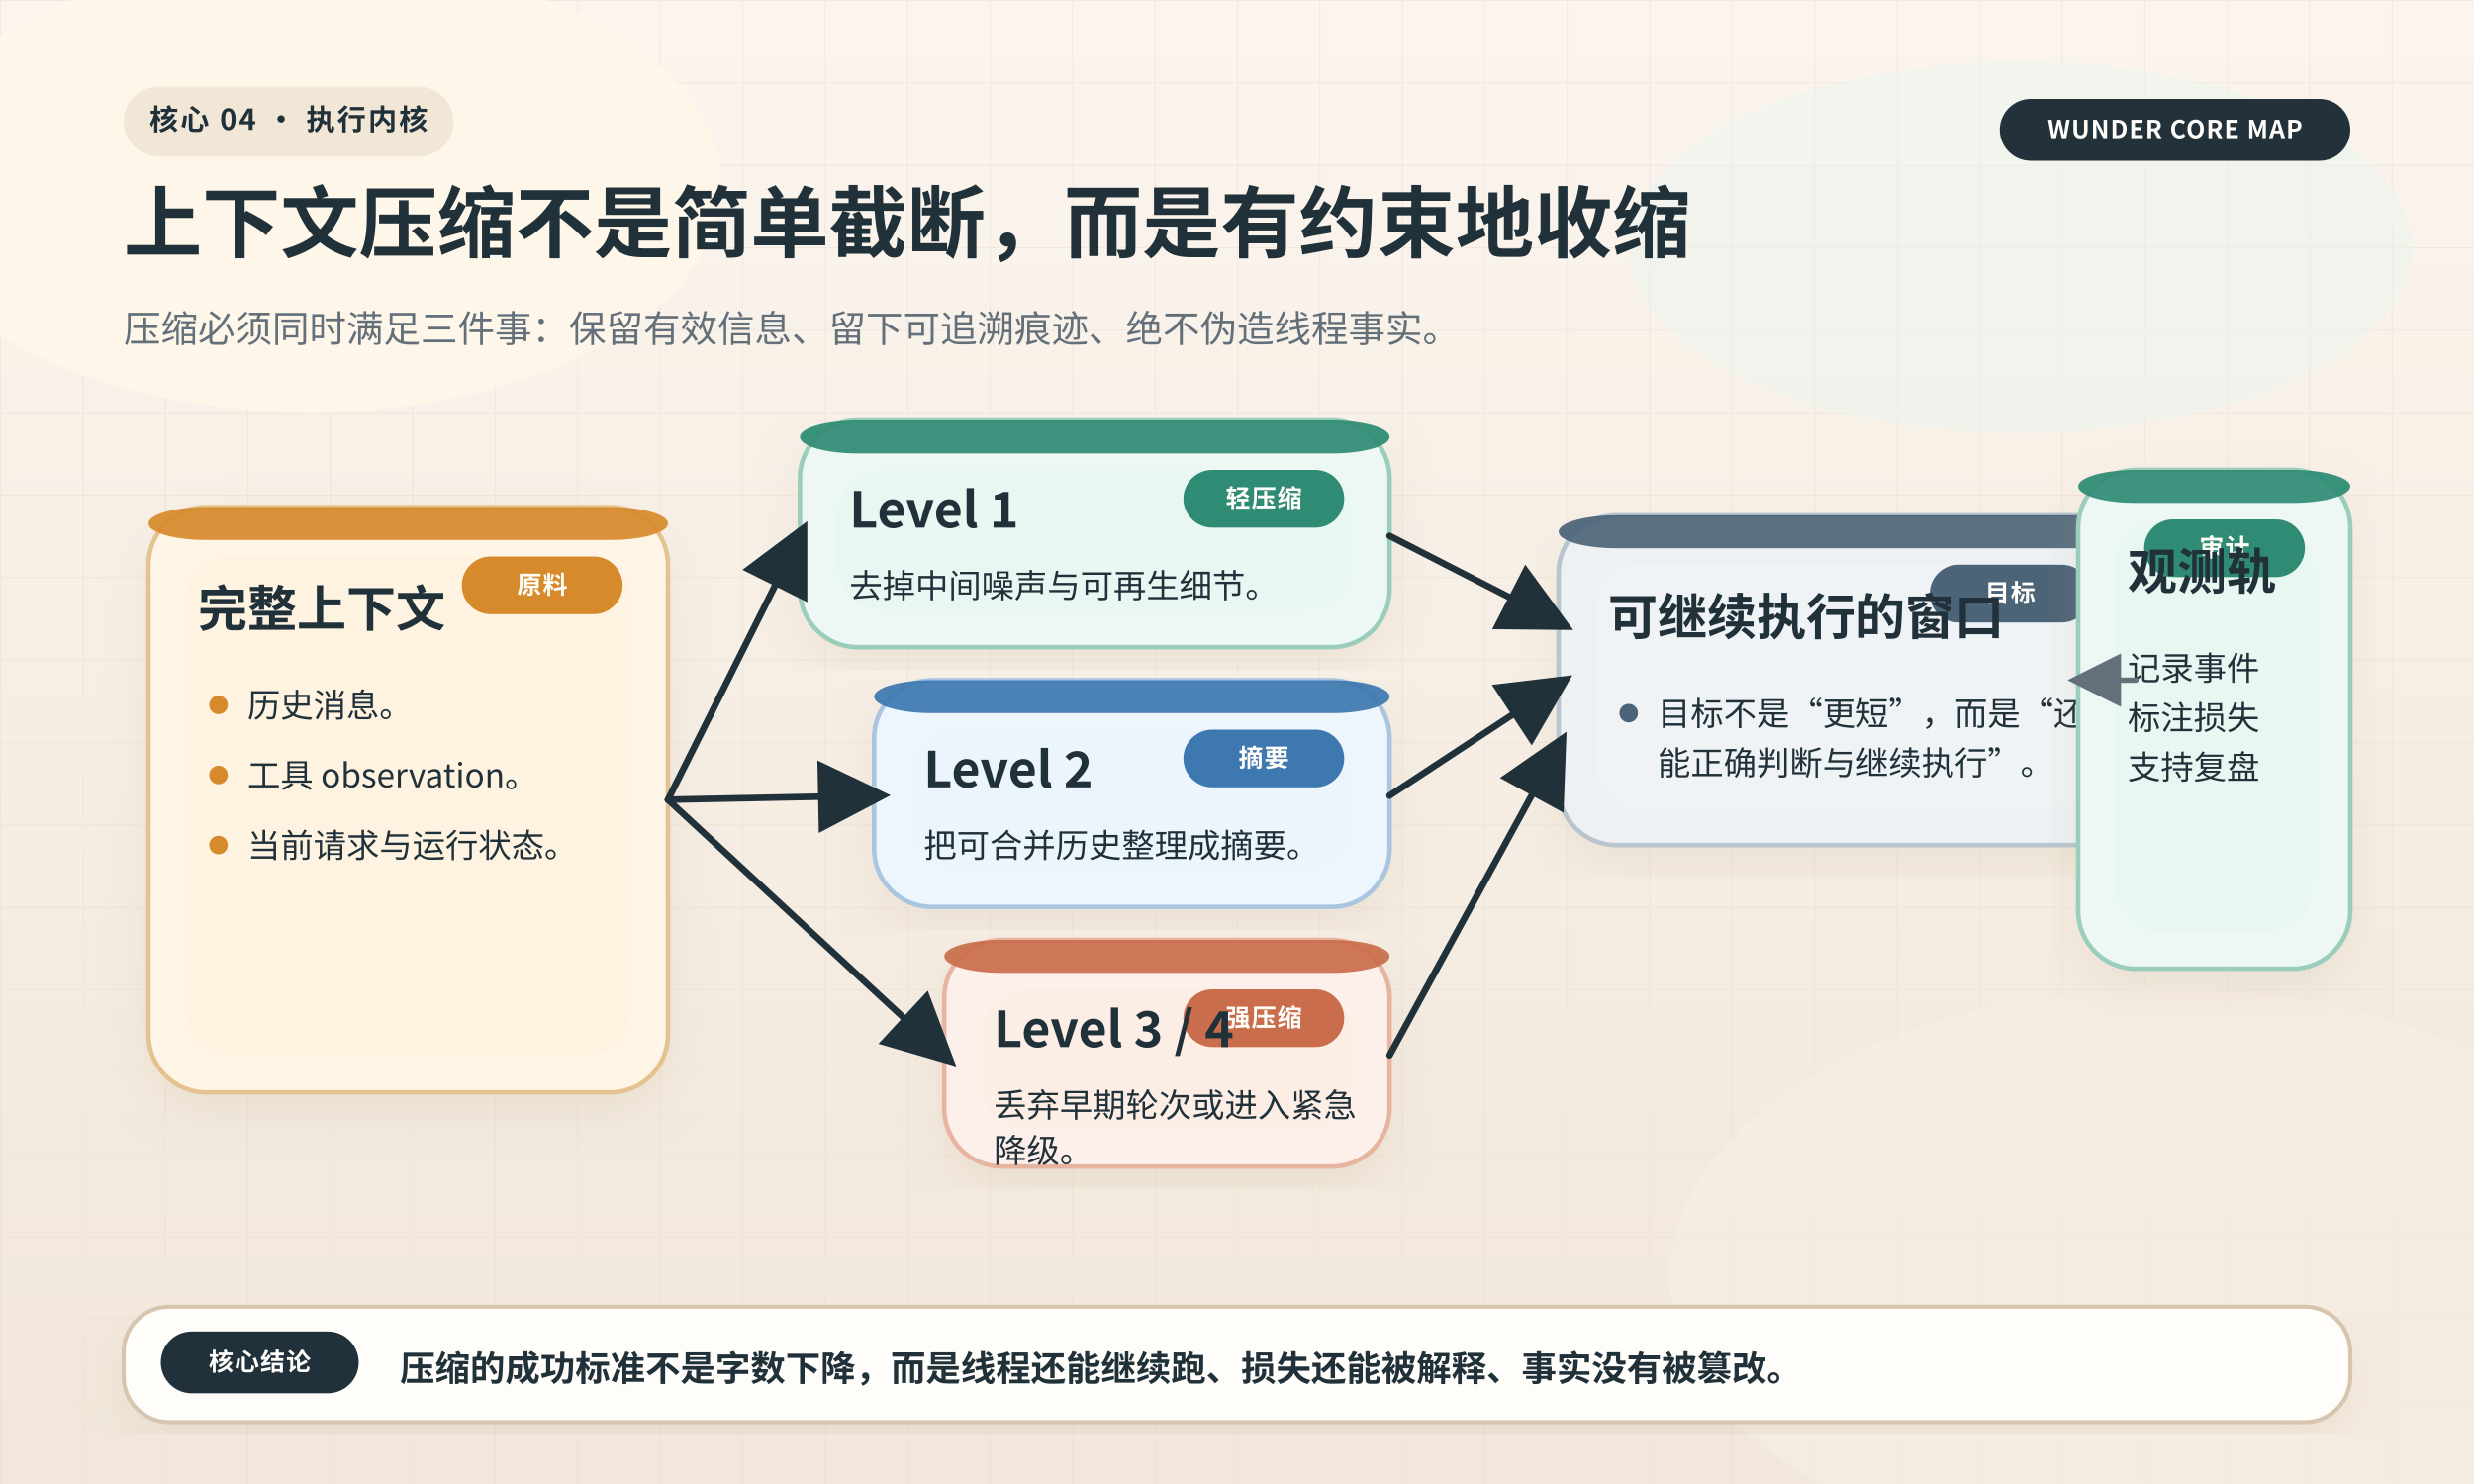
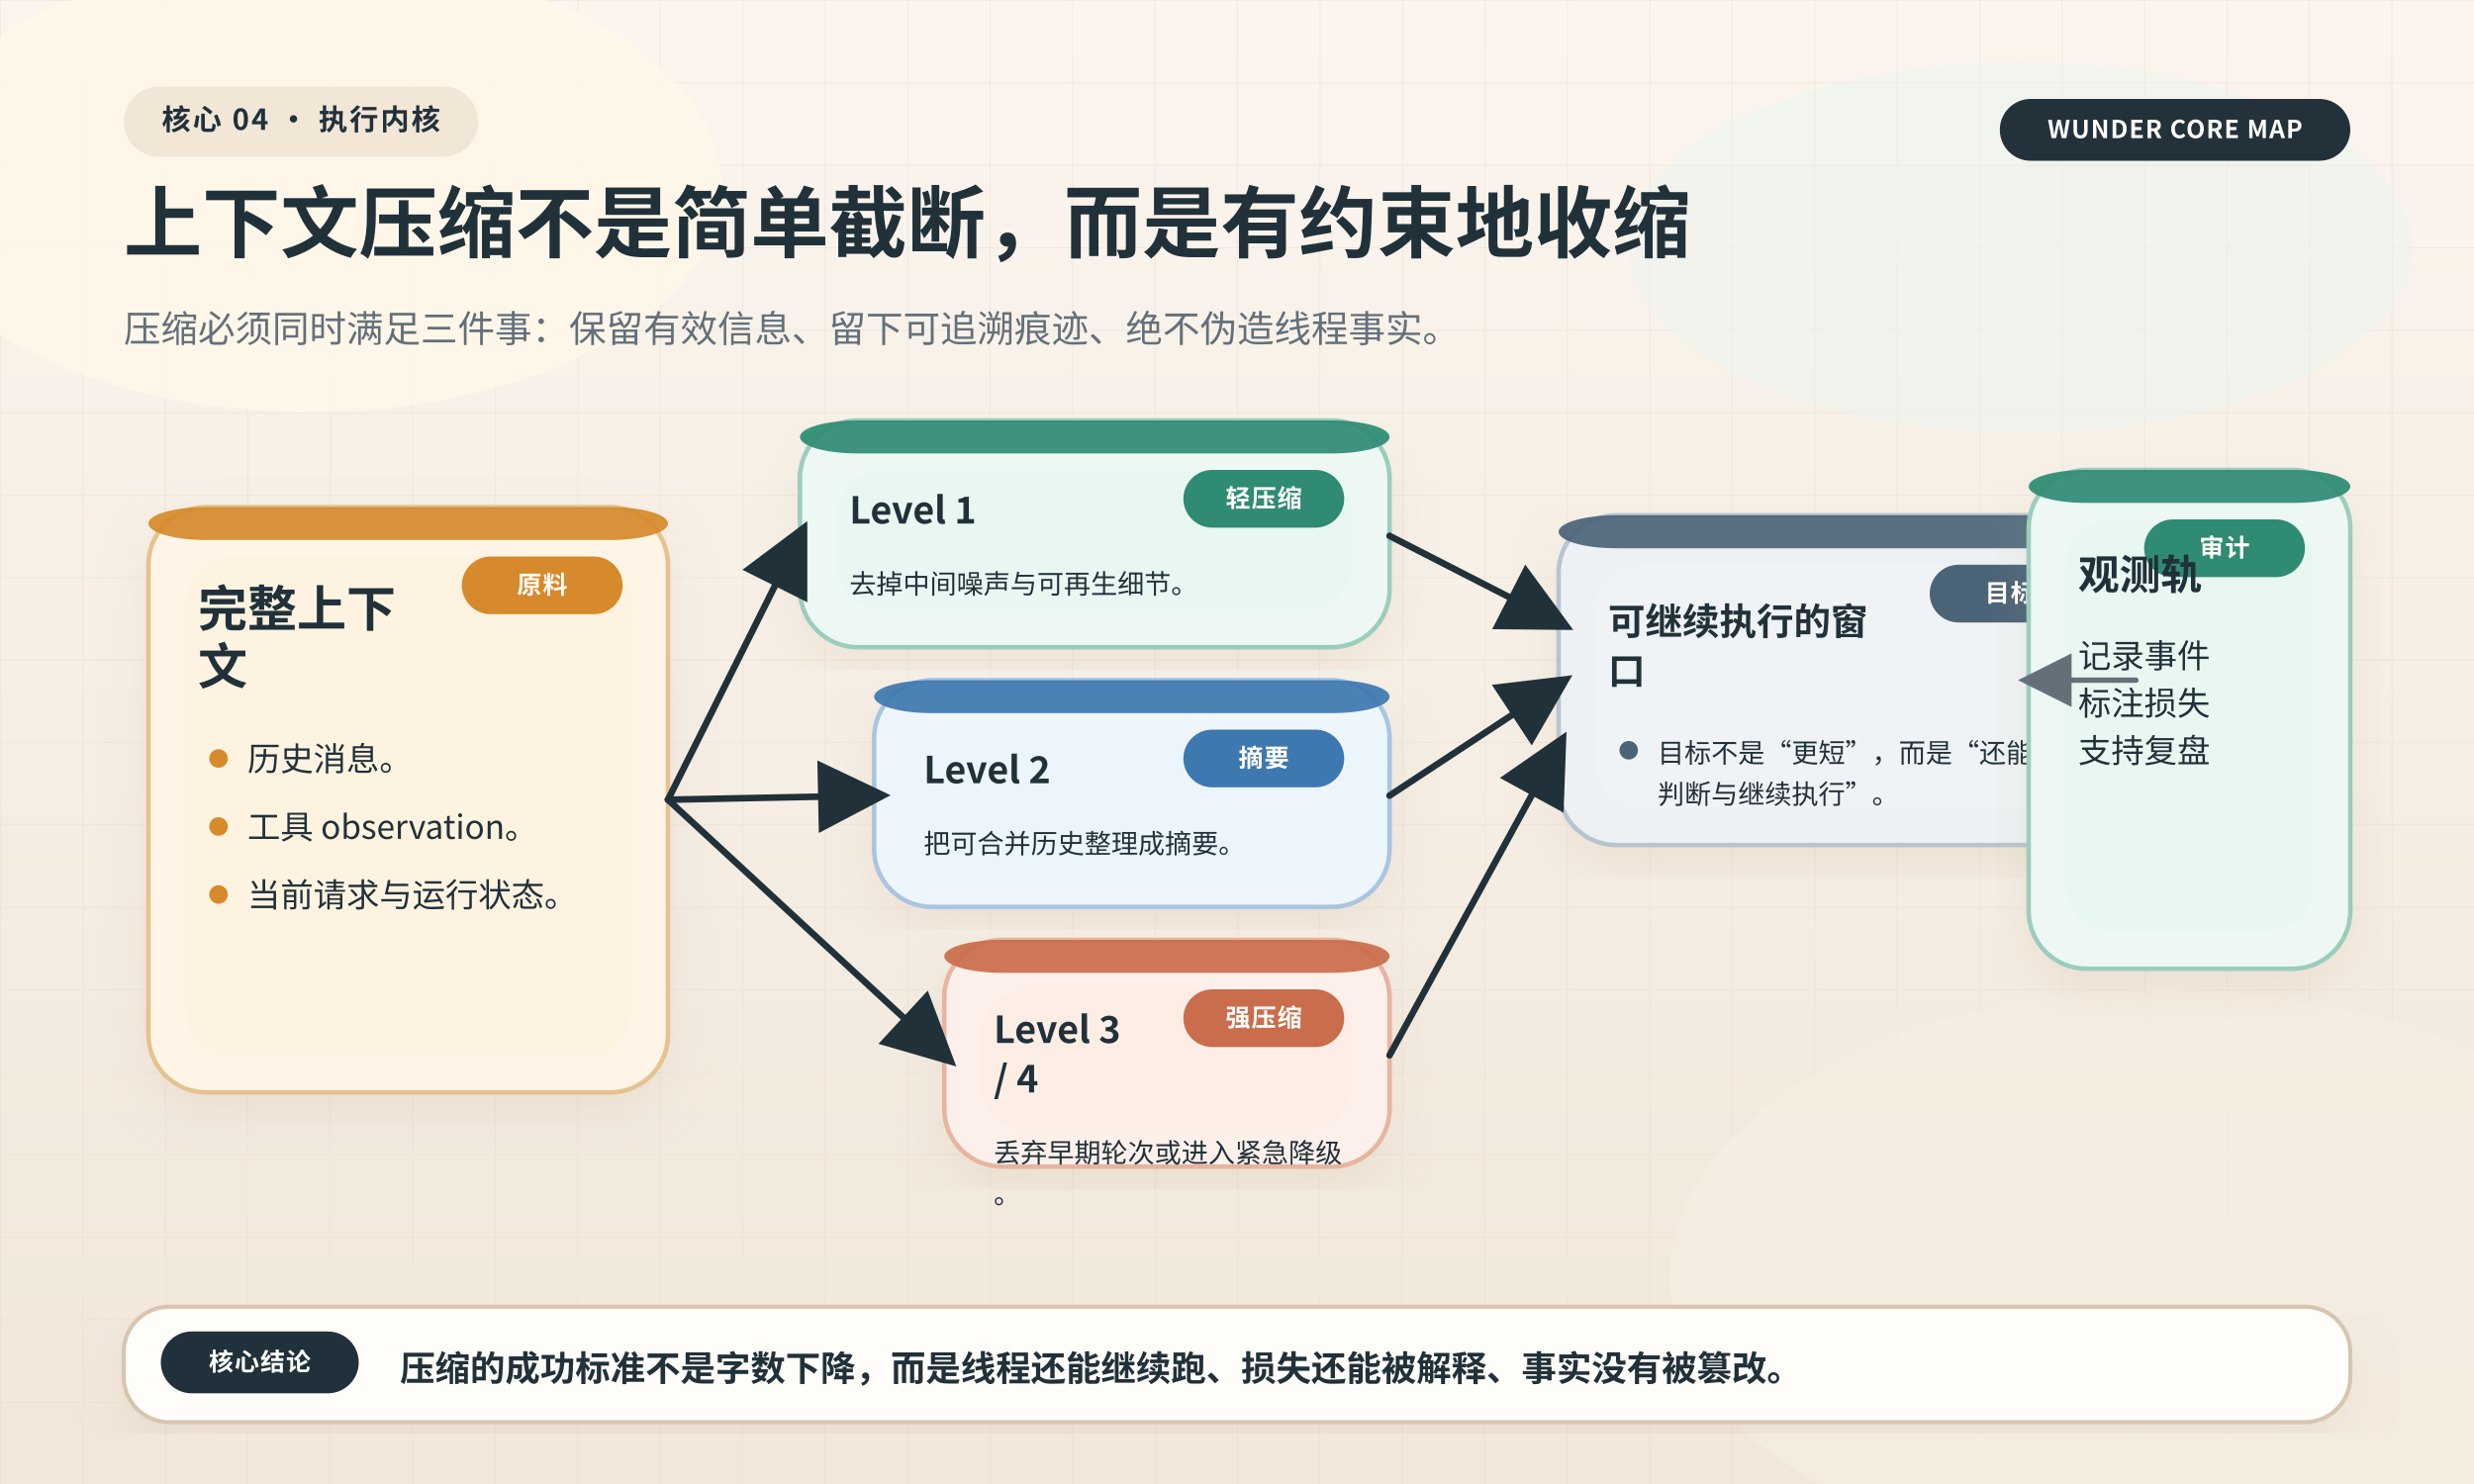
<svg xmlns="http://www.w3.org/2000/svg" width="1200" height="720" viewBox="0 0 1200 720">
  <style>
  .title { font: 700 38px "Microsoft YaHei", "PingFang SC", "Noto Sans CJK SC", sans-serif; fill: #21313A; }
  .subtitle { font: 400 18px "Microsoft YaHei", "PingFang SC", "Noto Sans CJK SC", sans-serif; fill: #63707A; }
  .eyebrow { font: 700 14px "Microsoft YaHei", "PingFang SC", "Noto Sans CJK SC", sans-serif; fill: #21313A; letter-spacing: 1px; }
  .badge { font: 700 13px "Microsoft YaHei", "PingFang SC", "Noto Sans CJK SC", sans-serif; fill: #21313A; }
  .card-title { font: 700 24px "Microsoft YaHei", "PingFang SC", "Noto Sans CJK SC", sans-serif; fill: #21313A; }
  .card-body { font: 400 16px "Microsoft YaHei", "PingFang SC", "Noto Sans CJK SC", sans-serif; fill: #21313A; }
  .small { font: 400 14px "Microsoft YaHei", "PingFang SC", "Noto Sans CJK SC", sans-serif; fill: #63707A; }
  .center-title { font: 700 26px "Microsoft YaHei", "PingFang SC", "Noto Sans CJK SC", sans-serif; fill: #21313A; }
  .center-body { font: 400 16px "Microsoft YaHei", "PingFang SC", "Noto Sans CJK SC", sans-serif; fill: #21313A; }
  .ribbon { font: 700 17px "Microsoft YaHei", "PingFang SC", "Noto Sans CJK SC", sans-serif; fill: #21313A; }
  .tag { font: 700 12px "Microsoft YaHei", "PingFang SC", "Noto Sans CJK SC", sans-serif; fill: #FFFDF9; letter-spacing: 0.5px; }
  .flow { stroke: #21313A; stroke-width: 3.2; fill: none; stroke-linecap: round; stroke-linejoin: round; marker-end: url(#arrow); }
  .flow-soft { stroke: #63707A; stroke-width: 2.6; fill: none; stroke-linecap: round; stroke-linejoin: round; marker-end: url(#arrow-soft); }
  .dash { stroke-dasharray: 8 8; }
</style>
  <defs>
    <linearGradient id="bg-grad" x1="0" y1="0" x2="0" y2="1">
      <stop offset="0%" stop-color="#FBF5EE" />
      <stop offset="100%" stop-color="#F1E7DA" />
    </linearGradient>
    <filter id="shadow" x="-10%" y="-10%" width="120%" height="120%">
      <feDropShadow dx="0" dy="10" stdDeviation="12" flood-color="#B39C82" flood-opacity="0.16" />
    </filter>
    <pattern id="grid" width="40" height="40" patternUnits="userSpaceOnUse">
      <path d="M 40 0 L 0 0 0 40" fill="none" stroke="#E8DCCD" stroke-width="1" />
    </pattern>
    <marker id="arrow" markerWidth="11" markerHeight="11" refX="8.5" refY="5.5" orient="auto">
      <path d="M0,0 L11,5.5 L0,11 z" fill="#21313A" />
    </marker>
    <marker id="arrow-soft" markerWidth="10" markerHeight="10" refX="8" refY="5" orient="auto">
      <path d="M0,0 L10,5 L0,10 z" fill="#63707A" />
    </marker>
  </defs>
  <rect x="0" y="0" width="1200" height="720" fill="url(#bg-grad)" />
  <rect x="0" y="0" width="1200" height="720" fill="url(#grid)" opacity="0.45" />
  <ellipse cx="150" cy="90" rx="200" ry="110" fill="#FFF7E8" opacity="0.8" />
  <ellipse cx="1050" cy="620" rx="240" ry="140" fill="#F7EEE3" opacity="0.7" />
  <ellipse cx="980" cy="120" rx="190" ry="90" fill="#E8F4F0" opacity="0.45" />
-   <rect x="60" y="42" width="160" height="34" rx="17" ry="17" fill="#F2E6D7" />
-   <text x="140.0" y="63.0" class="eyebrow" text-anchor="middle" fill="#21313A">核心 04 · 执行内核</text>
+   <rect x="60" y="42" width="172" height="34" rx="17" ry="17" fill="#F2E6D7" />
+   <text x="146.0" y="63.0" class="eyebrow" text-anchor="middle" fill="#21313A">核心 04 · 执行内核</text>
  <text x="60" y="122" class="title" text-anchor="start">
    <tspan x="60" dy="0">上下文压缩不是简单截断，而是有约束地收缩</tspan>
  </text>
  <text x="60" y="166" class="subtitle" text-anchor="start">
    <tspan x="60" dy="0">压缩必须同时满足三件事：保留有效信息、留下可追溯痕迹、绝不伪造线程事实。</tspan>
  </text>
  <rect x="970" y="48" width="170" height="30" rx="15" ry="15" fill="#23313B" />
  <text x="1055.0" y="67.0" class="tag" text-anchor="middle" fill="#FFFDF9">WUNDER CORE MAP</text>
  <g filter="url(#shadow)">
    <rect x="72" y="246" width="252" height="284" rx="28" ry="28" fill="#FFF5E7" stroke="#E4C391" stroke-width="2.2" />
    <rect x="72" y="246" width="252" height="16" rx="28" ry="28" fill="#D68A2B" opacity="0.92" />
    <rect x="90" y="270" width="216" height="242" rx="22" ry="22" fill="#FDF1DD" opacity="0.58" />
  </g>
  <rect x="224" y="270" width="78" height="28" rx="14" ry="14" fill="#D68A2B" />
  <text x="263.0" y="288.0" class="tag" text-anchor="middle" fill="#FFFDF9">原料</text>
-   <text x="96" y="304" class="card-title" text-anchor="start">
-     <tspan x="96" dy="0">完整上下文</tspan>
+   <text x="96" y="304" class="card-title" text-anchor="start" style="font-size:24px">
+     <tspan x="96" dy="0">完整上下</tspan>
+     <tspan x="96" dy="28">文</tspan>
  </text>
-   <circle cx="106" cy="342" r="4.5" fill="#D68A2B" />
-   <text x="120" y="348" class="card-body" text-anchor="start">
+   <circle cx="106" cy="368" r="4.5" fill="#D68A2B" />
+   <text x="120" y="374" class="card-body" text-anchor="start" style="font-size:16px">
    <tspan x="120" dy="0">历史消息。</tspan>
  </text>
-   <circle cx="106" cy="376" r="4.5" fill="#D68A2B" />
-   <text x="120" y="382" class="card-body" text-anchor="start">
+   <circle cx="106" cy="401" r="4.5" fill="#D68A2B" />
+   <text x="120" y="407" class="card-body" text-anchor="start" style="font-size:16px">
    <tspan x="120" dy="0">工具 observation。</tspan>
  </text>
-   <circle cx="106" cy="410" r="4.5" fill="#D68A2B" />
-   <text x="120" y="416" class="card-body" text-anchor="start">
+   <circle cx="106" cy="434" r="4.5" fill="#D68A2B" />
+   <text x="120" y="440" class="card-body" text-anchor="start" style="font-size:16px">
    <tspan x="120" dy="0">当前请求与运行状态。</tspan>
  </text>
  <g filter="url(#shadow)">
    <rect x="388" y="204" width="286" height="110" rx="28" ry="28" fill="#EDF8F4" stroke="#9BCDBD" stroke-width="2.2" />
    <rect x="388" y="204" width="286" height="16" rx="28" ry="28" fill="#2F8B73" opacity="0.92" />
    <rect x="406" y="228" width="250" height="68" rx="22" ry="22" fill="#E7F6F1" opacity="0.58" />
  </g>
  <rect x="574" y="228" width="78" height="28" rx="14" ry="14" fill="#2F8B73" />
  <text x="613.0" y="246.0" class="tag" text-anchor="middle" fill="#FFFDF9">轻压缩</text>
-   <text x="412" y="256" class="card-title" text-anchor="start">
+   <text x="412" y="254" class="card-title" text-anchor="start" style="font-size:18px">
    <tspan x="412" dy="0">Level 1</tspan>
  </text>
-   <text x="412" y="290" class="card-body" text-anchor="start">
+   <text x="412" y="288" class="card-body" text-anchor="start" style="font-size:13px">
    <tspan x="412" dy="0">去掉中间噪声与可再生细节。</tspan>
  </text>
  <g filter="url(#shadow)">
    <rect x="424" y="330" width="250" height="110" rx="28" ry="28" fill="#EEF6FD" stroke="#A9C5E0" stroke-width="2.2" />
    <rect x="424" y="330" width="250" height="16" rx="28" ry="28" fill="#3D78B0" opacity="0.92" />
    <rect x="442" y="354" width="214" height="68" rx="22" ry="22" fill="#EAF3FB" opacity="0.58" />
  </g>
  <rect x="574" y="354" width="78" height="28" rx="14" ry="14" fill="#3D78B0" />
  <text x="613.0" y="372.0" class="tag" text-anchor="middle" fill="#FFFDF9">摘要</text>
-   <text x="448" y="382" class="card-title" text-anchor="start">
+   <text x="448" y="380" class="card-title" text-anchor="start" style="font-size:18px">
    <tspan x="448" dy="0">Level 2</tspan>
  </text>
-   <text x="448" y="416" class="card-body" text-anchor="start">
+   <text x="448" y="414" class="card-body" text-anchor="start" style="font-size:13px">
    <tspan x="448" dy="0">把可合并历史整理成摘要。</tspan>
  </text>
  <g filter="url(#shadow)">
    <rect x="458" y="456" width="216" height="110" rx="28" ry="28" fill="#FDF0EA" stroke="#E7B4A0" stroke-width="2.2" />
    <rect x="458" y="456" width="216" height="16" rx="28" ry="28" fill="#C96D4C" opacity="0.92" />
    <rect x="476" y="480" width="180" height="68" rx="22" ry="22" fill="#FBEAE2" opacity="0.58" />
  </g>
  <rect x="574" y="480" width="78" height="28" rx="14" ry="14" fill="#C96D4C" />
  <text x="613.0" y="498.0" class="tag" text-anchor="middle" fill="#FFFDF9">强压缩</text>
-   <text x="482" y="508" class="card-title" text-anchor="start">
-     <tspan x="482" dy="0">Level 3 / 4</tspan>
+   <text x="482" y="506" class="card-title" text-anchor="start" style="font-size:18px">
+     <tspan x="482" dy="0">Level 3</tspan>
+     <tspan x="482" dy="24"> / 4</tspan>
  </text>
-   <text x="482" y="542" class="card-body" text-anchor="start">
-     <tspan x="482" dy="0">丢弃早期轮次或进入紧急</tspan>
-     <tspan x="482" dy="22">降级。</tspan>
+   <text x="482" y="564" class="card-body" text-anchor="start" style="font-size:13px">
+     <tspan x="482" dy="0">丢弃早期轮次或进入紧急降级</tspan>
+     <tspan x="482" dy="20">。</tspan>
  </text>
  <g filter="url(#shadow)">
    <rect x="756" y="250" width="280" height="160" rx="28" ry="28" fill="#EEF1F4" stroke="#B8C4CE" stroke-width="2.2" />
    <rect x="756" y="250" width="280" height="16" rx="28" ry="28" fill="#4C6477" opacity="0.92" />
    <rect x="774" y="274" width="244" height="118" rx="22" ry="22" fill="#F2F5F7" opacity="0.58" />
  </g>
  <rect x="936" y="274" width="78" height="28" rx="14" ry="14" fill="#4C6477" />
  <text x="975.0" y="292.0" class="tag" text-anchor="middle" fill="#FFFDF9">目标</text>
-   <text x="780" y="308" class="card-title" text-anchor="start">
-     <tspan x="780" dy="0">可继续执行的窗口</tspan>
+   <text x="780" y="308" class="card-title" text-anchor="start" style="font-size:18px">
+     <tspan x="780" dy="0">可继续执行的窗</tspan>
+     <tspan x="780" dy="24">口</tspan>
  </text>
-   <circle cx="790" cy="346" r="4.5" fill="#4C6477" />
-   <text x="804" y="352" class="card-body" text-anchor="start">
-     <tspan x="804" dy="0">目标不是“更短”，而是“还</tspan>
-     <tspan x="804" dy="24">能正确判断与继续执行”。</tspan>
+   <circle cx="790" cy="364" r="4.5" fill="#4C6477" />
+   <text x="804" y="370" class="card-body" text-anchor="start" style="font-size:13px">
+     <tspan x="804" dy="0">目标不是“更短”，而是“还能正确</tspan>
+     <tspan x="804" dy="20">判断与继续执行”。</tspan>
  </text>
  <g filter="url(#shadow)">
-     <rect x="1008" y="228" width="132" height="242" rx="28" ry="28" fill="#EDF8F4" stroke="#9BCDBD" stroke-width="2.2" />
-     <rect x="1008" y="228" width="132" height="16" rx="28" ry="28" fill="#2F8B73" opacity="0.92" />
-     <rect x="1026" y="252" width="96" height="200" rx="22" ry="22" fill="#E7F6F1" opacity="0.58" />
+     <rect x="984" y="228" width="156" height="242" rx="28" ry="28" fill="#EDF8F4" stroke="#9BCDBD" stroke-width="2.2" />
+     <rect x="984" y="228" width="156" height="16" rx="28" ry="28" fill="#2F8B73" opacity="0.92" />
+     <rect x="1002" y="252" width="120" height="200" rx="22" ry="22" fill="#E7F6F1" opacity="0.58" />
  </g>
  <rect x="1040" y="252" width="78" height="28" rx="14" ry="14" fill="#2F8B73" />
  <text x="1079.0" y="270.0" class="tag" text-anchor="middle" fill="#FFFDF9">审计</text>
-   <text x="1032" y="286" class="card-title" text-anchor="start">
-     <tspan x="1032" dy="0">观测轨</tspan>
+   <text x="1008" y="286" class="card-title" text-anchor="start" style="font-size:20px">
+     <tspan x="1008" dy="0">观测轨</tspan>
  </text>
-   <text x="1032" y="330" class="card-body" text-anchor="start">
-     <tspan x="1032" dy="0">记录事件</tspan>
-     <tspan x="1032" dy="24">标注损失</tspan>
-     <tspan x="1032" dy="24">支持复盘</tspan>
+   <text x="1008" y="324" class="card-body" text-anchor="start" style="font-size:16px">
+     <tspan x="1008" dy="0">记录事件</tspan>
+     <tspan x="1008" dy="23">标注损失</tspan>
+     <tspan x="1008" dy="23">支持复盘</tspan>
  </text>
  <path class="flow" d="M324,388 L388,260" />
  <path class="flow" d="M324,388 L424,386" />
  <path class="flow" d="M324,388 L458,512" />
  <path class="flow" d="M674,260 L756,302" />
  <path class="flow" d="M674,386 L756,332" />
  <path class="flow" d="M674,512 L756,362" />
-   <path class="flow-soft" d="M1036,330 L1008,330" />
+   <path class="flow-soft" d="M1036,330 L984,330" />
  <rect x="60" y="634" width="1080" height="56" rx="22" ry="22" fill="#FFFDF9" stroke="#D7C5AF" stroke-width="2" filter="url(#shadow)" />
  <rect x="78" y="646" width="96" height="30" rx="15" ry="15" fill="#21313B" />
  <text x="126.0" y="665.0" class="tag" text-anchor="middle" fill="#FFFDF9">核心结论</text>
  <text x="194" y="670" class="ribbon" text-anchor="start">
    <tspan x="194" dy="0">压缩的成功标准不是字数下降，而是线程还能继续跑、损失还能被解释、事实没有被篡改。</tspan>
  </text>
</svg>
